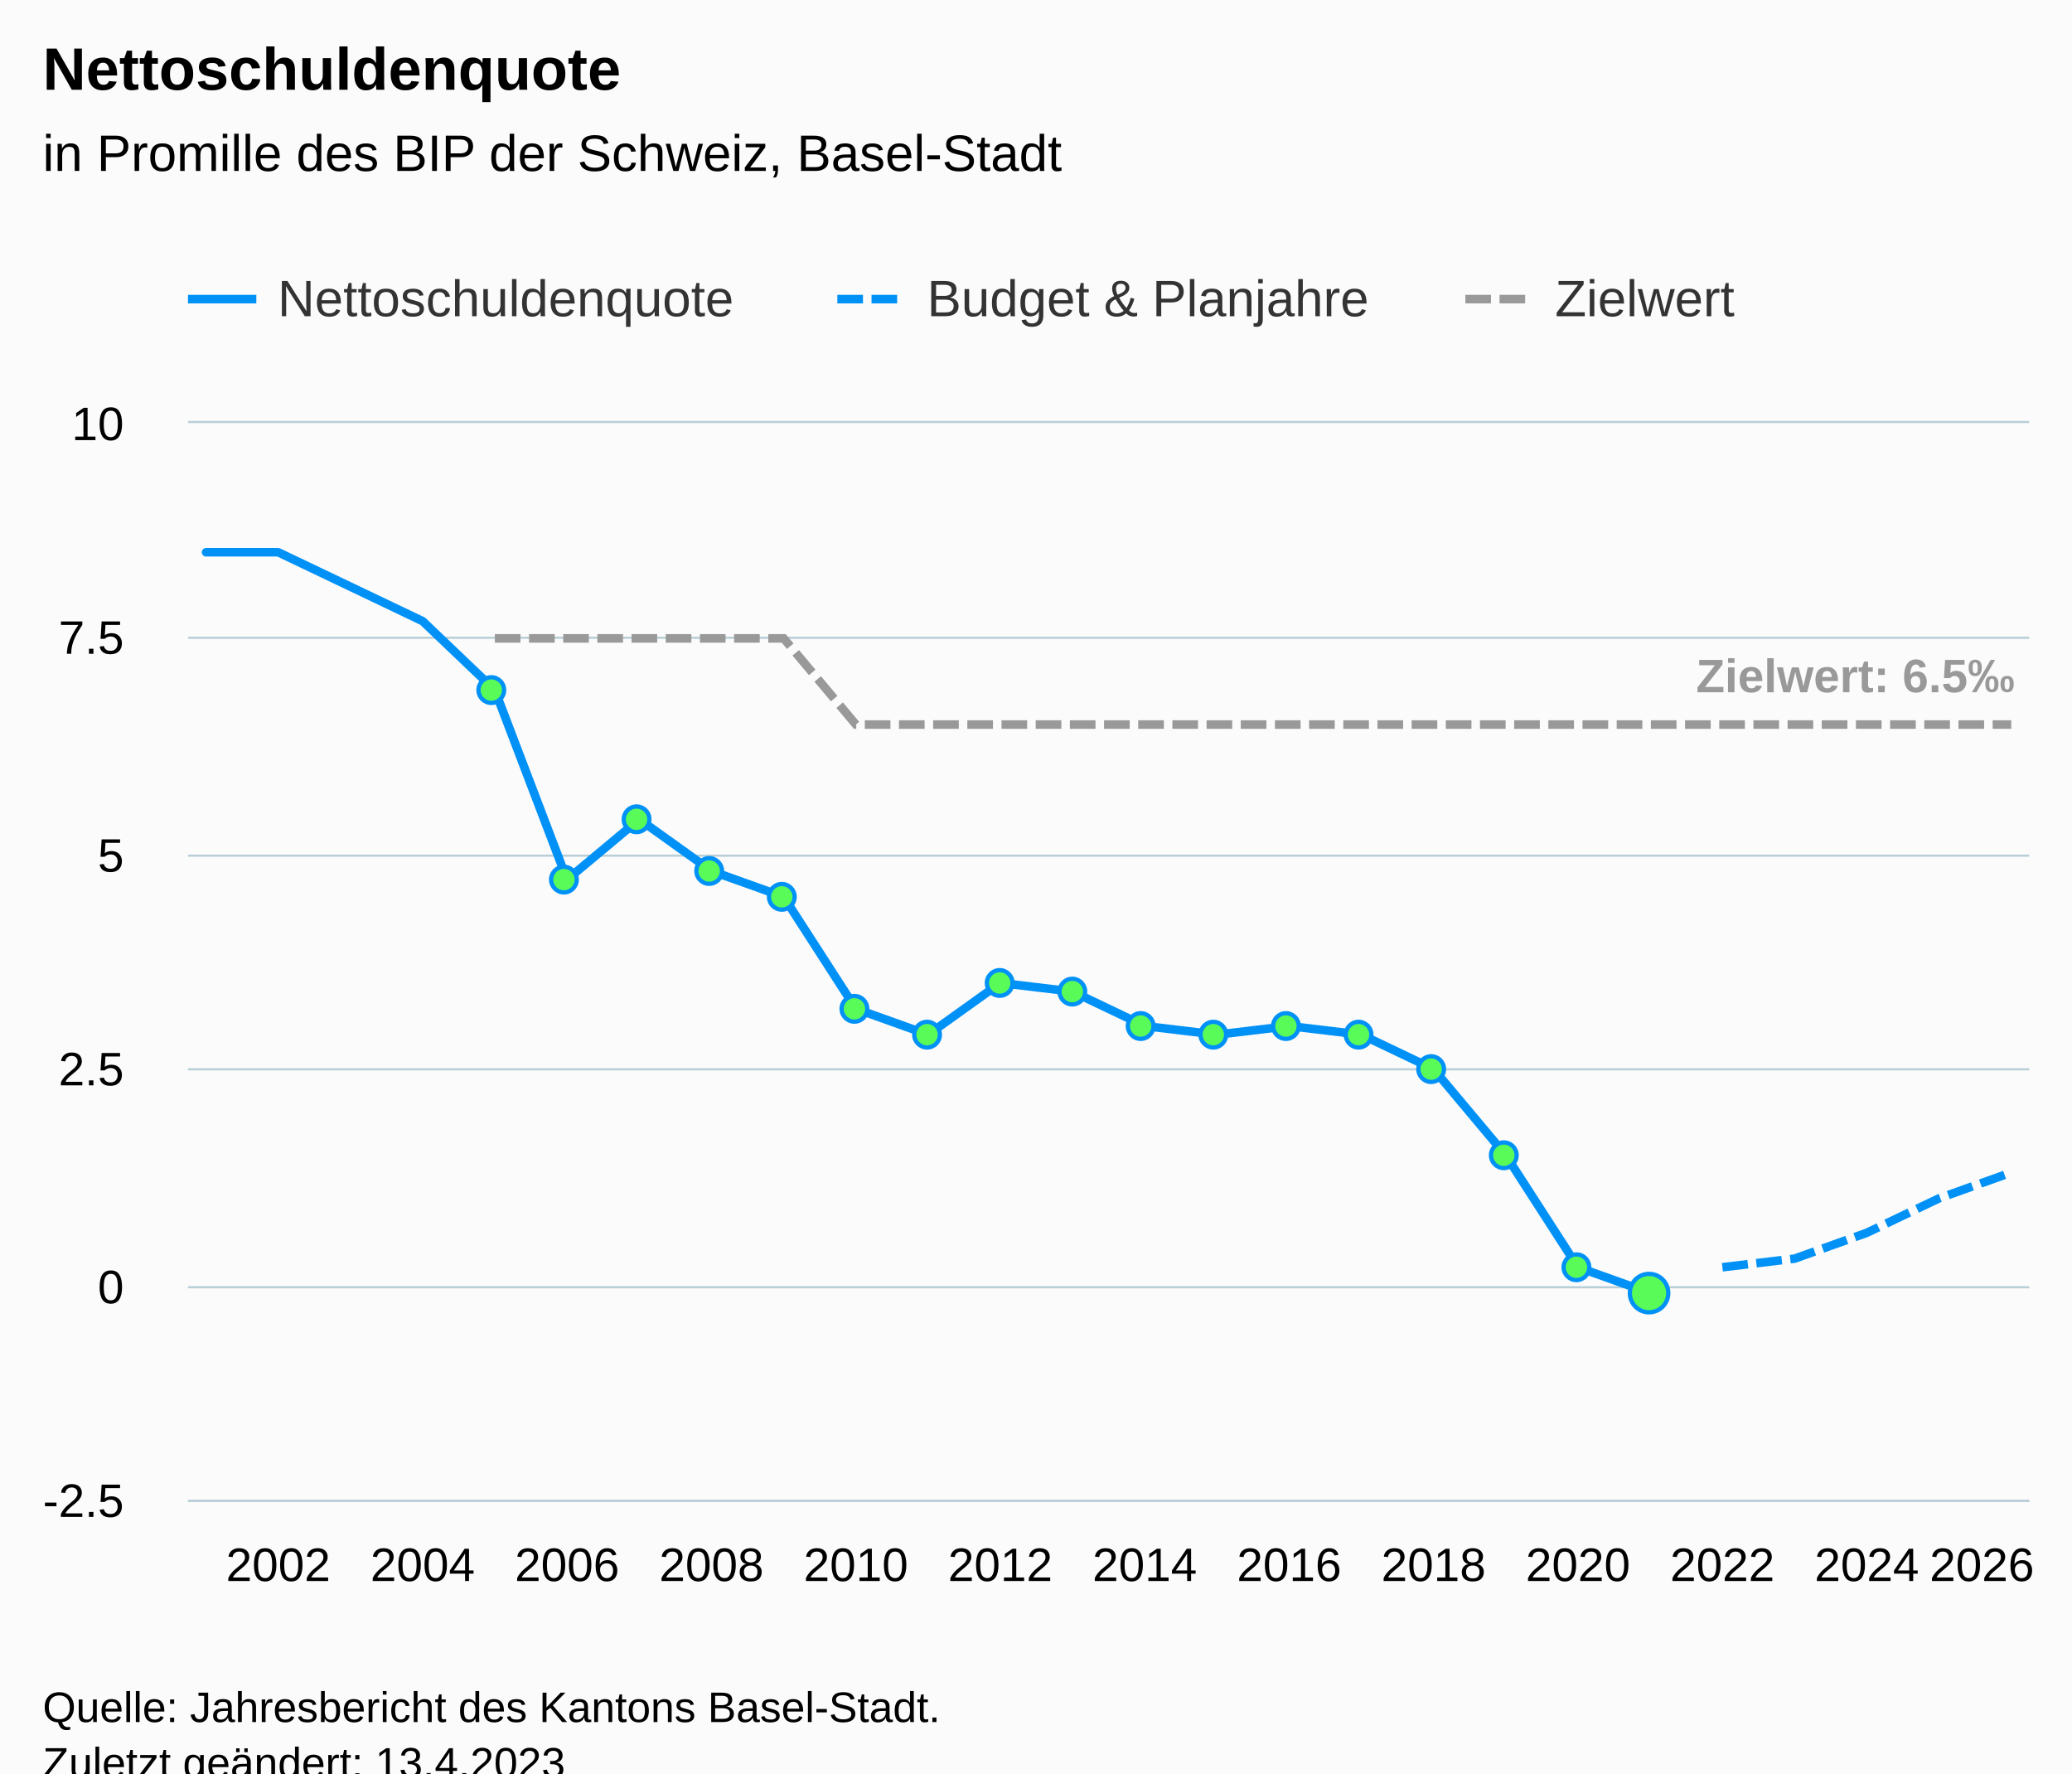
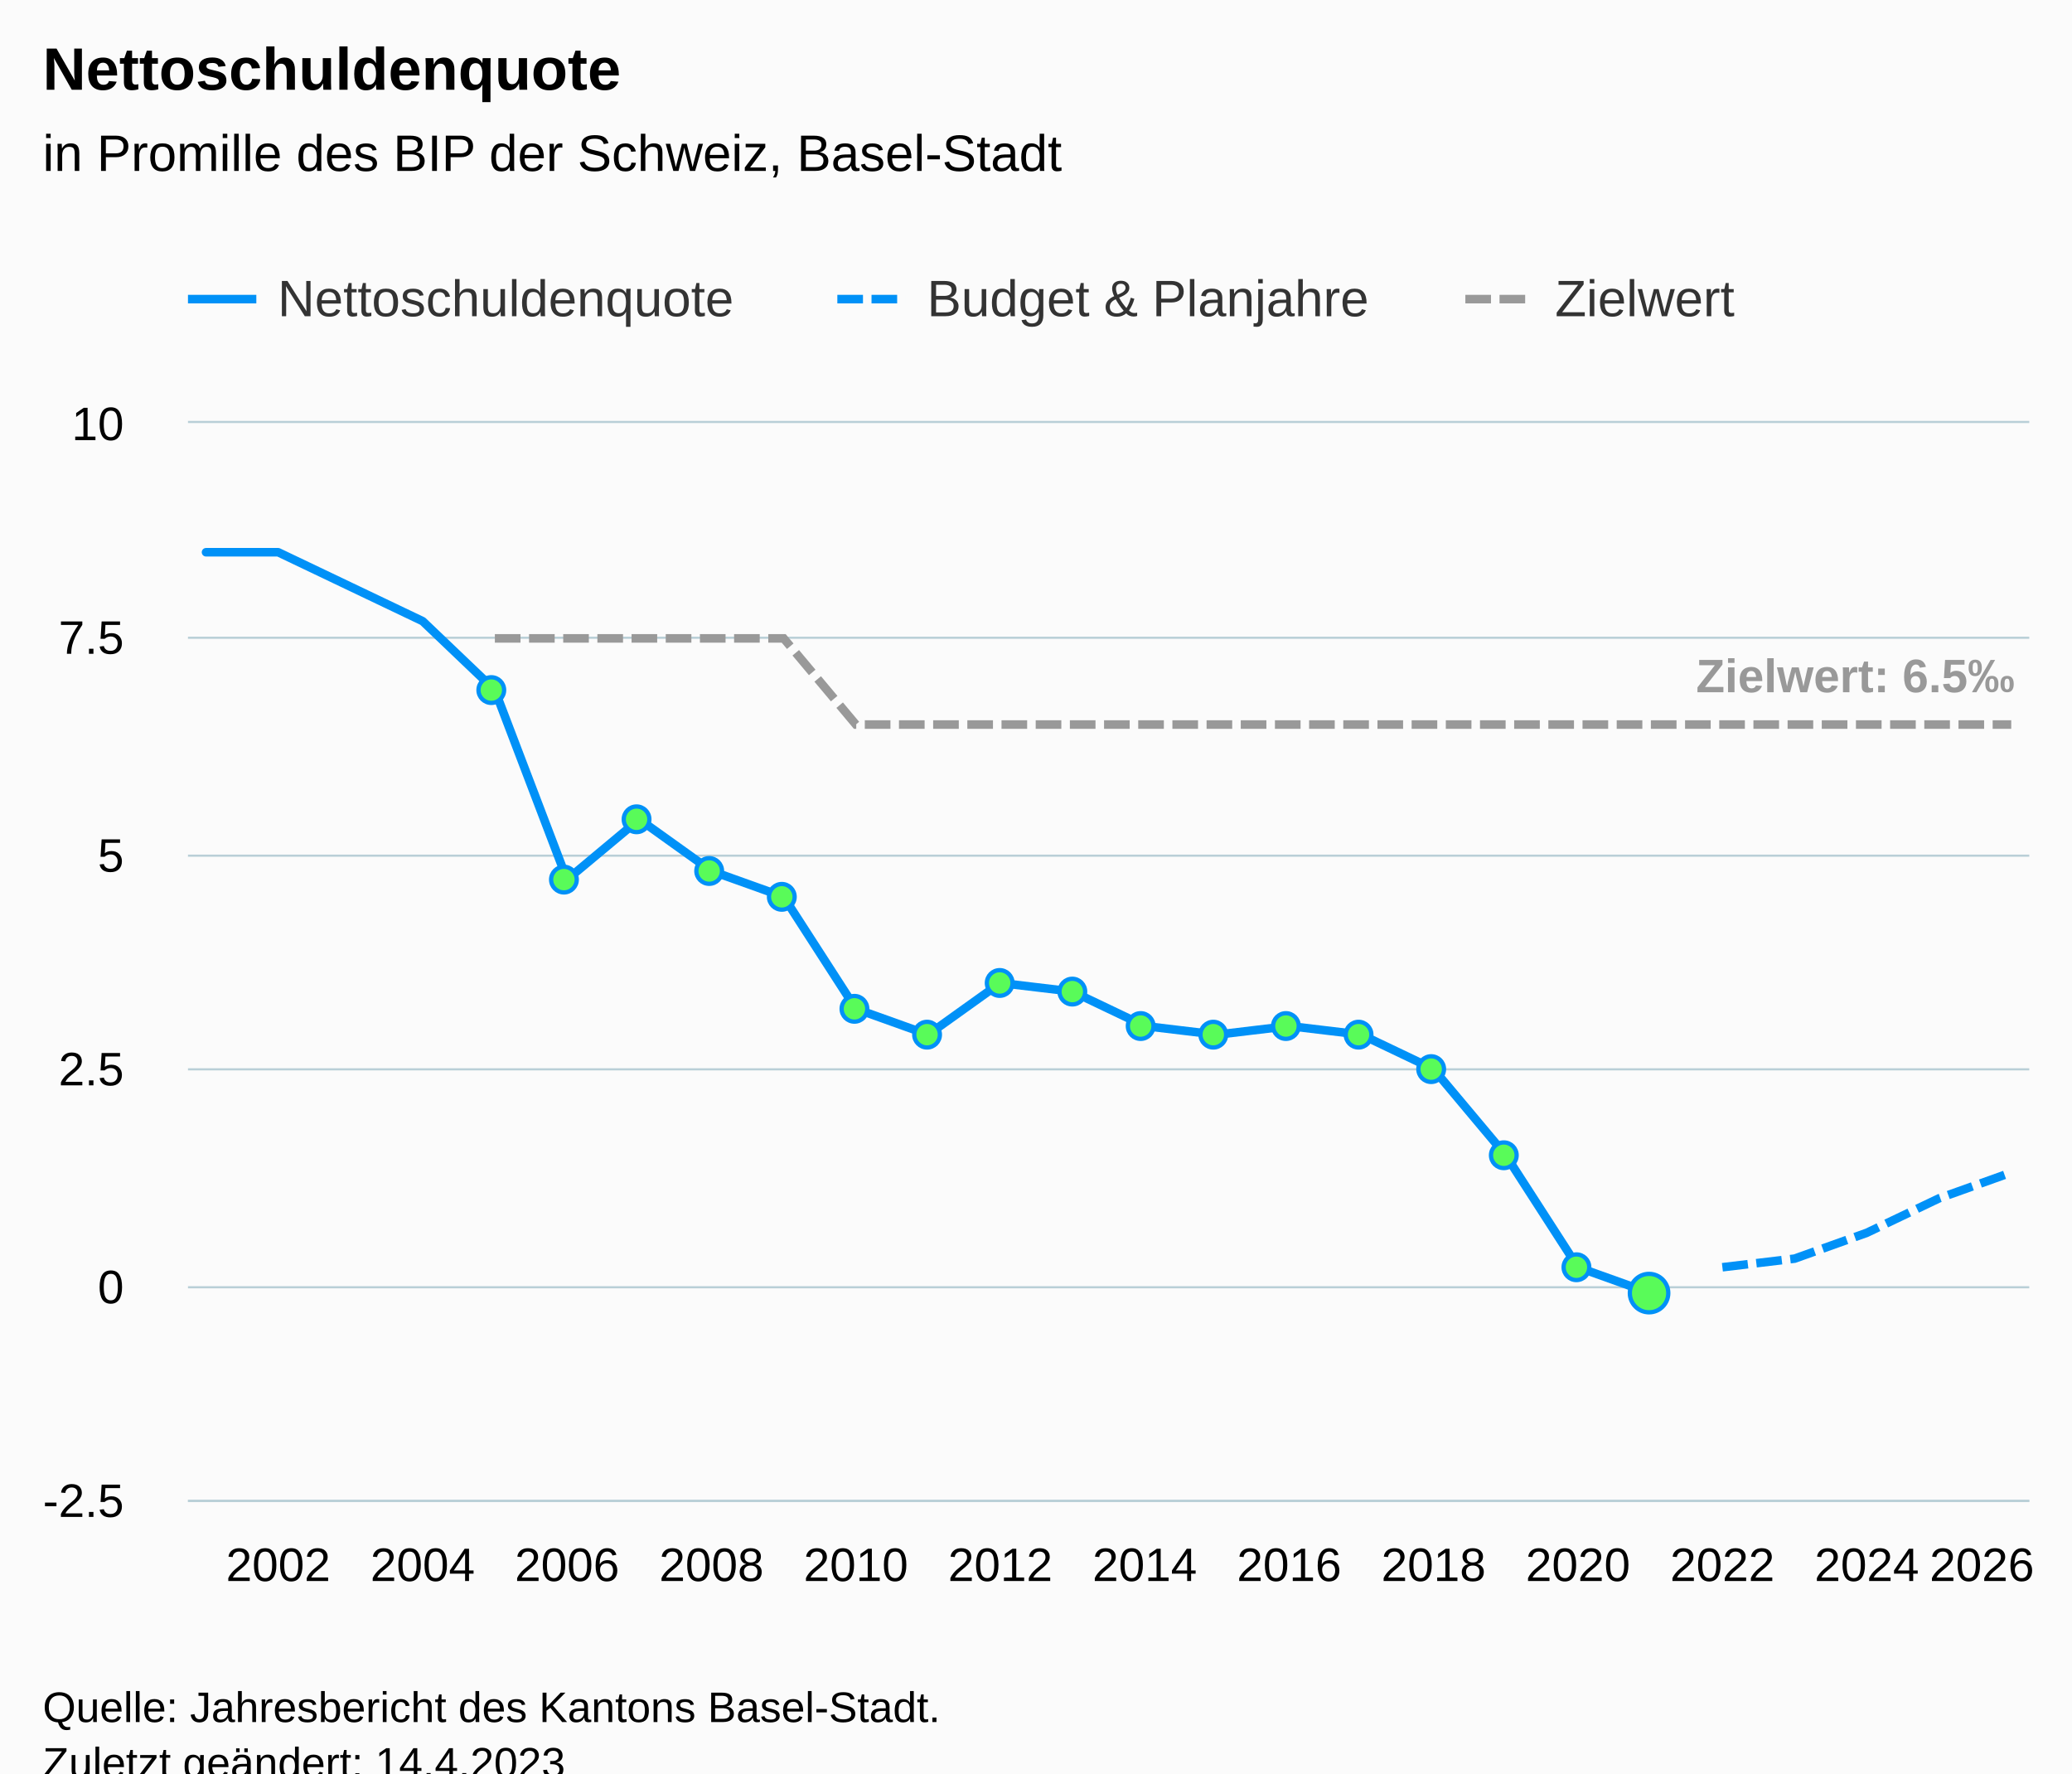
<svg xmlns="http://www.w3.org/2000/svg" version="1.1" class="highcharts-root" style="font-family:Arial;font-size:12px;" viewBox="0 0 485 415">
  <defs>
-     <clipPath id="highcharts-s0gqooi-111-">
+     <clipPath id="highcharts-ceqmdhl-111-">
      <rect x="0" y="0" width="431" height="252" fill="none" />
    </clipPath>
-     <clipPath id="highcharts-s0gqooi-138-">
+     <clipPath id="highcharts-ceqmdhl-138-">
      <rect x="0" y="0" width="431" height="252" fill="none" />
    </clipPath>
-     <clipPath id="highcharts-s0gqooi-217-">
+     <clipPath id="highcharts-ceqmdhl-217-">
      <rect x="44" y="99" width="431" height="252" fill="none" />
    </clipPath>
  </defs>
  <rect fill="#fbfbfb" class="highcharts-background" x="0" y="0" width="485" height="428" rx="0" ry="0" />
  <rect fill="none" class="highcharts-plot-background" x="44" y="99" width="431" height="252" />
  <g class="highcharts-pane-group" data-z-index="0" />
  <g class="highcharts-grid highcharts-xaxis-grid" data-z-index="1">
    <path fill="none" data-z-index="1" class="highcharts-grid-line" d="M 64.5 99 L 64.5 351" opacity="1" />
    <path fill="none" data-z-index="1" class="highcharts-grid-line" d="M 98.5 99 L 98.5 351" opacity="1" />
    <path fill="none" data-z-index="1" class="highcharts-grid-line" d="M 132.5 99 L 132.5 351" opacity="1" />
    <path fill="none" data-z-index="1" class="highcharts-grid-line" d="M 166.5 99 L 166.5 351" opacity="1" />
    <path fill="none" data-z-index="1" class="highcharts-grid-line" d="M 199.5 99 L 199.5 351" opacity="1" />
    <path fill="none" data-z-index="1" class="highcharts-grid-line" d="M 233.5 99 L 233.5 351" opacity="1" />
    <path fill="none" data-z-index="1" class="highcharts-grid-line" d="M 267.5 99 L 267.5 351" opacity="1" />
    <path fill="none" data-z-index="1" class="highcharts-grid-line" d="M 301.5 99 L 301.5 351" opacity="1" />
    <path fill="none" data-z-index="1" class="highcharts-grid-line" d="M 335.5 99 L 335.5 351" opacity="1" />
    <path fill="none" data-z-index="1" class="highcharts-grid-line" d="M 368.5 99 L 368.5 351" opacity="1" />
    <path fill="none" data-z-index="1" class="highcharts-grid-line" d="M 402.5 99 L 402.5 351" opacity="1" />
    <path fill="none" data-z-index="1" class="highcharts-grid-line" d="M 436.5 99 L 436.5 351" opacity="1" />
    <path fill="none" data-z-index="1" class="highcharts-grid-line" d="M 470.5 99 L 470.5 351" opacity="1" />
  </g>
  <g class="highcharts-grid highcharts-yaxis-grid" data-z-index="1">
    <path fill="none" stroke="#B9CFD7" stroke-width="0.5" data-z-index="1" class="highcharts-grid-line" d="M 44 351.25 L 475 351.25" opacity="1" />
    <path fill="none" stroke="#B9CFD7" stroke-width="0.5" data-z-index="1" class="highcharts-grid-line" d="M 44 301.25 L 475 301.25" opacity="1" />
    <path fill="none" stroke="#B9CFD7" stroke-width="0.5" data-z-index="1" class="highcharts-grid-line" d="M 44 250.25 L 475 250.25" opacity="1" />
    <path fill="none" stroke="#B9CFD7" stroke-width="0.5" data-z-index="1" class="highcharts-grid-line" d="M 44 200.25 L 475 200.25" opacity="1" />
    <path fill="none" stroke="#B9CFD7" stroke-width="0.5" data-z-index="1" class="highcharts-grid-line" d="M 44 149.25 L 475 149.25" opacity="1" />
    <path fill="none" stroke="#B9CFD7" stroke-width="0.5" data-z-index="1" class="highcharts-grid-line" d="M 44 98.75 L 475 98.75" opacity="1" />
  </g>
  <rect fill="none" class="highcharts-plot-border" data-z-index="1" x="44" y="99" width="431" height="252" />
  <g class="highcharts-axis highcharts-xaxis" data-z-index="2">
    <path fill="none" class="highcharts-axis-line" stroke="#B9CFD7" stroke-width="0.5" data-z-index="7" d="M 44 351.25 L 475 351.25" />
  </g>
  <g class="highcharts-axis highcharts-yaxis" data-z-index="2">
    <path fill="none" class="highcharts-axis-line" data-z-index="7" d="M 44 99 L 44 351" />
  </g>
  <g class="highcharts-series-group" data-z-index="3">
-     <g class="highcharts-series highcharts-series-0 highcharts-line-series" data-z-index="0.1" opacity="1" transform="translate(44,99) scale(1 1)" clip-path="url(#highcharts-s0gqooi-138-)">
+     <g class="highcharts-series highcharts-series-0 highcharts-line-series" data-z-index="0.1" opacity="1" transform="translate(44,99) scale(1 1)" clip-path="url(#highcharts-ceqmdhl-138-)">
      <path fill="none" d="M 4.225 30.24 L 21.127 30.24 L 38.029 38.304 L 54.931 46.368 L 71.833 62.496 L 88.735 106.848 L 105.637 92.736 L 122.539 104.832 L 139.441 110.88 L 156.343 137.088 L 173.245 143.136 L 190.147 131.04 L 207.049 133.056 L 223.951 141.12 L 240.853 143.136 L 257.755 141.12 L 274.657 143.136 L 291.559 151.2 L 308.461 171.36 L 325.363 197.568 L 342.265 203.616" class="highcharts-graph" data-z-index="1" stroke="#0091f7" stroke-width="2" stroke-linejoin="round" stroke-linecap="round" />
    </g>
    <g class="highcharts-markers highcharts-series-0 highcharts-line-series" data-z-index="0.1" opacity="1" transform="translate(44,99) scale(1 1)" clip-path="none">
      <path fill="#59fb59" d="M 71 65.496 A 3 3 0 1 1 71.003 65.496 Z" stroke="#0091f7" stroke-width="1" opacity="1" class="highcharts-point" />
      <path fill="#59fb59" d="M 88 109.848 A 3 3 0 1 1 88.003 109.848 Z" stroke="#0091f7" stroke-width="1" opacity="1" class="highcharts-point" />
      <path fill="#59fb59" d="M 105 95.736 A 3 3 0 1 1 105.003 95.736 Z" stroke="#0091f7" stroke-width="1" opacity="1" class="highcharts-point" />
      <path fill="#59fb59" d="M 122 107.832 A 3 3 0 1 1 122.003 107.832 Z" stroke="#0091f7" stroke-width="1" opacity="1" class="highcharts-point" />
      <path fill="#59fb59" d="M 139 113.88 A 3 3 0 1 1 139.003 113.88 Z" stroke="#0091f7" stroke-width="1" opacity="1" class="highcharts-point" />
      <path fill="#59fb59" d="M 156 140.088 A 3 3 0 1 1 156.003 140.088 Z" stroke="#0091f7" stroke-width="1" opacity="1" class="highcharts-point" />
      <path fill="#59fb59" d="M 173 146.136 A 3 3 0 1 1 173.003 146.136 Z" stroke="#0091f7" stroke-width="1" opacity="1" class="highcharts-point" />
      <path fill="#59fb59" d="M 190 134.04 A 3 3 0 1 1 190.003 134.04 Z" stroke="#0091f7" stroke-width="1" opacity="1" class="highcharts-point" />
      <path fill="#59fb59" d="M 207 136.056 A 3 3 0 1 1 207.003 136.056 Z" stroke="#0091f7" stroke-width="1" opacity="1" class="highcharts-point" />
      <path fill="#59fb59" d="M 223 144.12 A 3 3 0 1 1 223.003 144.12 Z" stroke="#0091f7" stroke-width="1" opacity="1" class="highcharts-point" />
      <path fill="#59fb59" d="M 240 146.136 A 3 3 0 1 1 240.003 146.136 Z" stroke="#0091f7" stroke-width="1" opacity="1" class="highcharts-point" />
      <path fill="#59fb59" d="M 257 144.12 A 3 3 0 1 1 257.003 144.12 Z" stroke="#0091f7" stroke-width="1" opacity="1" class="highcharts-point" />
      <path fill="#59fb59" d="M 274 146.136 A 3 3 0 1 1 274.003 146.136 Z" stroke="#0091f7" stroke-width="1" opacity="1" class="highcharts-point" />
      <path fill="#59fb59" d="M 291 154.2 A 3 3 0 1 1 291.003 154.2 Z" stroke="#0091f7" stroke-width="1" opacity="1" class="highcharts-point" />
      <path fill="#59fb59" d="M 308 174.36 A 3 3 0 1 1 308.003 174.36 Z" stroke="#0091f7" stroke-width="1" opacity="1" class="highcharts-point" />
      <path fill="#59fb59" d="M 325 200.568 A 3 3 0 1 1 325.003 200.568 Z" stroke="#0091f7" stroke-width="1" opacity="1" class="highcharts-point" />
      <path fill="#59fb59" d="M 342 208.116 A 4.5 4.5 0 1 1 342.004 208.116 Z" stroke="#0091f7" stroke-width="1" opacity="1" class="highcharts-point highcharts-negative" />
    </g>
-     <g class="highcharts-series highcharts-series-1 highcharts-line-series" data-z-index="0.1" opacity="1" transform="translate(44,99) scale(1 1)" clip-path="url(#highcharts-s0gqooi-138-)">
+     <g class="highcharts-series highcharts-series-1 highcharts-line-series" data-z-index="0.1" opacity="1" transform="translate(44,99) scale(1 1)" clip-path="url(#highcharts-ceqmdhl-138-)">
      <path fill="none" d="M 359.167 197.568 L 376.069 195.552 L 392.971 189.504 L 409.873 181.44 L 426.775 175.392" class="highcharts-graph" data-z-index="1" stroke="#0091f7" stroke-width="2" stroke-dasharray="6,2" />
    </g>
    <g class="highcharts-markers highcharts-series-1 highcharts-line-series" data-z-index="0.1" opacity="1" transform="translate(44,99) scale(1 1)" clip-path="none" />
-     <g class="highcharts-series highcharts-series-2 highcharts-line-series" data-z-index="0.1" opacity="1" transform="translate(44,99) scale(1 1)" clip-path="url(#highcharts-s0gqooi-138-)">
+     <g class="highcharts-series highcharts-series-2 highcharts-line-series" data-z-index="0.1" opacity="1" transform="translate(44,99) scale(1 1)" clip-path="url(#highcharts-ceqmdhl-138-)">
      <path fill="none" d="M 71.833 50.4 L 88.735 50.4 L 105.637 50.4 L 122.539 50.4 L 139.441 50.4 L 156.343 70.56 L 173.245 70.56 L 190.147 70.56 L 207.049 70.56 L 223.951 70.56 L 240.853 70.56 L 257.755 70.56 L 274.657 70.56 L 291.559 70.56 L 308.461 70.56 L 325.363 70.56 L 342.265 70.56 L 359.167 70.56 L 376.069 70.56 L 392.971 70.56 L 409.873 70.56 L 426.775 70.56" class="highcharts-graph" data-z-index="1" stroke="#999999" stroke-width="2" stroke-dasharray="6,2" />
    </g>
    <g class="highcharts-markers highcharts-series-2 highcharts-line-series" data-z-index="0.1" opacity="1" transform="translate(44,99) scale(1 1)" clip-path="none" />
-     <g class="highcharts-series highcharts-series-3 highcharts-line-series highcharts-color-0" visibility="hidden" data-z-index="0.1" opacity="1" transform="translate(44,99) scale(1 1)" clip-path="url(#highcharts-s0gqooi-138-)">
+     <g class="highcharts-series highcharts-series-3 highcharts-line-series highcharts-color-0" visibility="hidden" data-z-index="0.1" opacity="1" transform="translate(44,99) scale(1 1)" clip-path="url(#highcharts-ceqmdhl-138-)">
      <path fill="none" d="M 71.833 201.6 L 88.735 201.6 L 105.637 201.6 L 122.539 201.6 L 139.441 201.6 L 156.343 201.6 L 173.245 201.6 L 190.147 201.6 L 207.049 201.6 L 223.951 201.6 L 240.853 201.6 L 257.755 201.6 L 274.657 201.6 L 291.559 201.6 L 308.461 201.6 L 325.363 201.6 L 342.265 201.6" class="highcharts-graph" data-z-index="1" stroke="#7cb5ec" stroke-width="2" stroke-linejoin="round" stroke-linecap="round" />
    </g>
    <g class="highcharts-markers highcharts-series-3 highcharts-line-series highcharts-color-0" visibility="hidden" data-z-index="0.1" opacity="1" transform="translate(44,99) scale(1 1)" clip-path="none" />
  </g>
  <text x="10" text-anchor="start" class="highcharts-title" data-z-index="4" style="color:#000000;font-size:14px;font-weight:bold;fill:#000000;" y="21">
    <tspan>Nettoschuldenquote</tspan>
  </text>
  <text x="10" text-anchor="start" class="highcharts-subtitle" data-z-index="4" style="color:#000000;font-size:12px;font-weight:normal;fill:#000000;" y="40">
    <tspan>in Promille des BIP der Schweiz, Basel-Stadt</tspan>
  </text>
  <text x="10" text-anchor="start" class="highcharts-caption" data-z-index="4" style="color:#666666;fill:#666666;" y="385" />
  <g class="highcharts-data-labels highcharts-series-2 highcharts-line-series" data-z-index="6" opacity="1" transform="translate(44,99) scale(1 1)">
    <g class="highcharts-label highcharts-data-label highcharts-data-label-color-undefined" data-z-index="1" transform="translate(348,47)">
      <text x="5" data-z-index="1" y="16" style="color:#999999;font-size:11px;font-weight:bold;fill:#999999;">
        <tspan>Zielwert: 6.5‰</tspan>
      </text>
    </g>
  </g>
  <g class="highcharts-legend" data-z-index="7" transform="translate(36,56)">
    <rect fill="none" class="highcharts-legend-box" rx="0" ry="0" x="0" y="0" width="379" height="31" visibility="visible" />
    <g data-z-index="1">
      <g>
        <g class="highcharts-legend-item highcharts-line-series highcharts-color-undefined highcharts-series-0" data-z-index="1" transform="translate(8,3)">
          <path fill="none" d="M 0 11 L 16 11" class="highcharts-graph" stroke="#0091f7" stroke-width="2" />
          <text x="21" style="color:#333333;cursor:pointer;font-size:12px;font-weight:normal;fill:#333333;" text-anchor="start" data-z-index="2" y="15">
            <tspan>Nettoschuldenquote</tspan>
          </text>
        </g>
        <g class="highcharts-legend-item highcharts-line-series highcharts-color-undefined highcharts-series-1" data-z-index="1" transform="translate(160,3)">
          <path fill="none" d="M 0 11 L 16 11" class="highcharts-graph" stroke-dasharray="6,2" stroke="#0091f7" stroke-width="2" />
          <text x="21" y="15" style="color:#333333;cursor:pointer;font-size:12px;font-weight:normal;fill:#333333;" text-anchor="start" data-z-index="2">
            <tspan>Budget &amp; Planjahre</tspan>
          </text>
        </g>
        <g class="highcharts-legend-item highcharts-line-series highcharts-color-undefined highcharts-series-2" data-z-index="1" transform="translate(307,3)">
          <path fill="none" d="M 0 11 L 16 11" class="highcharts-graph" stroke-dasharray="6,2" stroke="#999999" stroke-width="2" />
          <text x="21" y="15" style="color:#333333;cursor:pointer;font-size:12px;font-weight:normal;fill:#333333;" text-anchor="start" data-z-index="2">
            <tspan>Zielwert</tspan>
          </text>
        </g>
      </g>
    </g>
  </g>
  <g class="highcharts-axis-labels highcharts-xaxis-labels" data-z-index="7">
    <text x="65.127" style="color:#000000;cursor:default;font-size:11px;fill:#000000;" text-anchor="middle" transform="translate(0,0)" y="370" opacity="1">2002</text>
    <text x="98.931" style="color:#000000;cursor:default;font-size:11px;fill:#000000;" text-anchor="middle" transform="translate(0,0)" y="370" opacity="1">2004</text>
    <text x="132.735" style="color:#000000;cursor:default;font-size:11px;fill:#000000;" text-anchor="middle" transform="translate(0,0)" y="370" opacity="1">2006</text>
    <text x="166.539" style="color:#000000;cursor:default;font-size:11px;fill:#000000;" text-anchor="middle" transform="translate(0,0)" y="370" opacity="1">2008</text>
    <text x="200.343" style="color:#000000;cursor:default;font-size:11px;fill:#000000;" text-anchor="middle" transform="translate(0,0)" y="370" opacity="1">2010</text>
    <text x="234.147" style="color:#000000;cursor:default;font-size:11px;fill:#000000;" text-anchor="middle" transform="translate(0,0)" y="370" opacity="1">2012</text>
    <text x="267.951" style="color:#000000;cursor:default;font-size:11px;fill:#000000;" text-anchor="middle" transform="translate(0,0)" y="370" opacity="1">2014</text>
    <text x="301.755" style="color:#000000;cursor:default;font-size:11px;fill:#000000;" text-anchor="middle" transform="translate(0,0)" y="370" opacity="1">2016</text>
    <text x="335.559" style="color:#000000;cursor:default;font-size:11px;fill:#000000;" text-anchor="middle" transform="translate(0,0)" y="370" opacity="1">2018</text>
    <text x="369.363" style="color:#000000;cursor:default;font-size:11px;fill:#000000;" text-anchor="middle" transform="translate(0,0)" y="370" opacity="1">2020</text>
    <text x="403.167" style="color:#000000;cursor:default;font-size:11px;fill:#000000;" text-anchor="middle" transform="translate(0,0)" y="370" opacity="1">2022</text>
    <text x="436.971" style="color:#000000;cursor:default;font-size:11px;fill:#000000;" text-anchor="middle" transform="translate(0,0)" y="370" opacity="1">2024</text>
    <text x="463.908" style="color:#000000;cursor:default;font-size:11px;fill:#000000;" text-anchor="middle" transform="translate(0,0)" y="370" opacity="1">2026</text>
  </g>
  <g class="highcharts-axis-labels highcharts-yaxis-labels" data-z-index="7">
    <text x="29" style="color:#000000;cursor:default;font-size:11px;fill:#000000;" text-anchor="end" transform="translate(0,0)" y="355" opacity="1">-2.5</text>
    <text x="29" style="color:#000000;cursor:default;font-size:11px;fill:#000000;" text-anchor="end" transform="translate(0,0)" y="305" opacity="1">0</text>
    <text x="29" style="color:#000000;cursor:default;font-size:11px;fill:#000000;" text-anchor="end" transform="translate(0,0)" y="254" opacity="1">2.5</text>
    <text x="29" style="color:#000000;cursor:default;font-size:11px;fill:#000000;" text-anchor="end" transform="translate(0,0)" y="204" opacity="1">5</text>
    <text x="29" style="color:#000000;cursor:default;font-size:11px;fill:#000000;" text-anchor="end" transform="translate(0,0)" y="153" opacity="1">7.5</text>
    <text x="29" style="color:#000000;cursor:default;font-size:11px;fill:#000000;" text-anchor="end" transform="translate(0,0)" y="103" opacity="1">10</text>
  </g>
  <text x="10" class="highcharts-credits" text-anchor="start" data-z-index="8" style="cursor:default;color:#000000;font-size:10px;fill:#000000;" y="403">
    <tspan>Quelle: Jahresbericht des Kantons Basel-Stadt.</tspan>
-     <tspan x="10" dy="13">Zuletzt geändert: 13.4.2023</tspan>
+     <tspan x="10" dy="13">Zuletzt geändert: 14.4.2023</tspan>
  </text>
-   <g class="highcharts-control-points" data-z-index="99" clip-path="url(#highcharts-s0gqooi-217-)" />
+   <g class="highcharts-control-points" data-z-index="99" clip-path="url(#highcharts-ceqmdhl-217-)" />
</svg>
